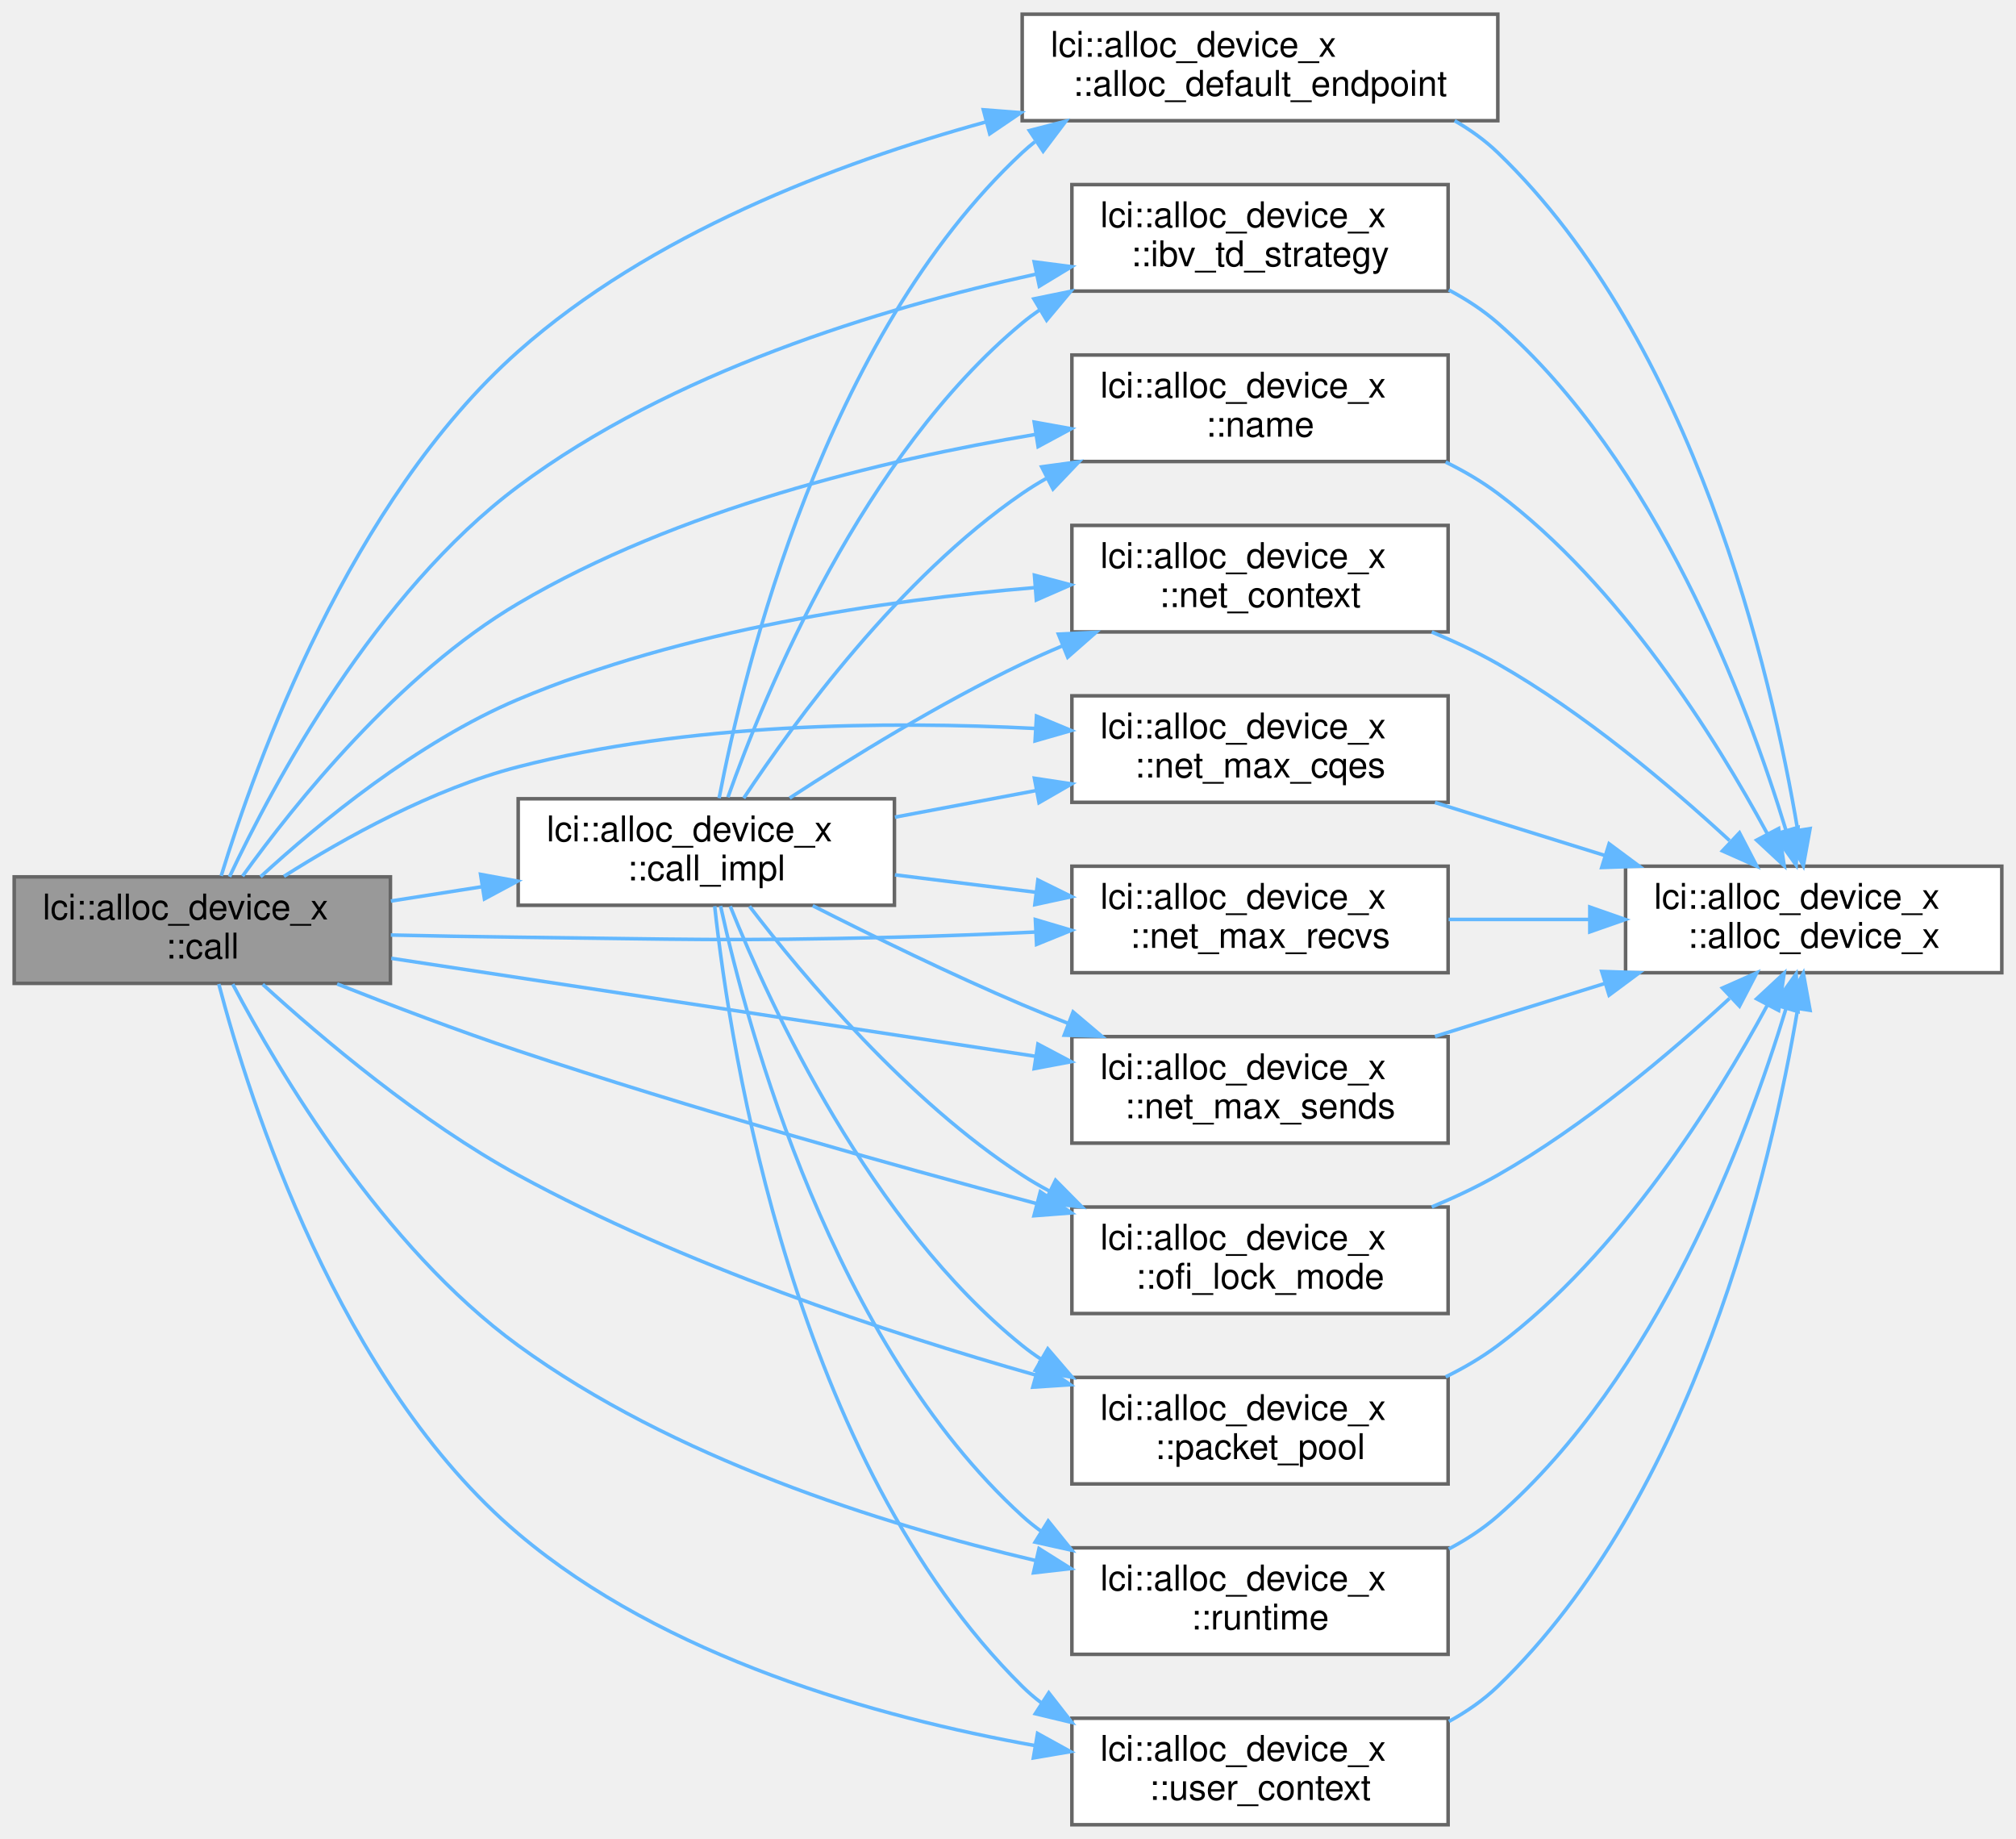
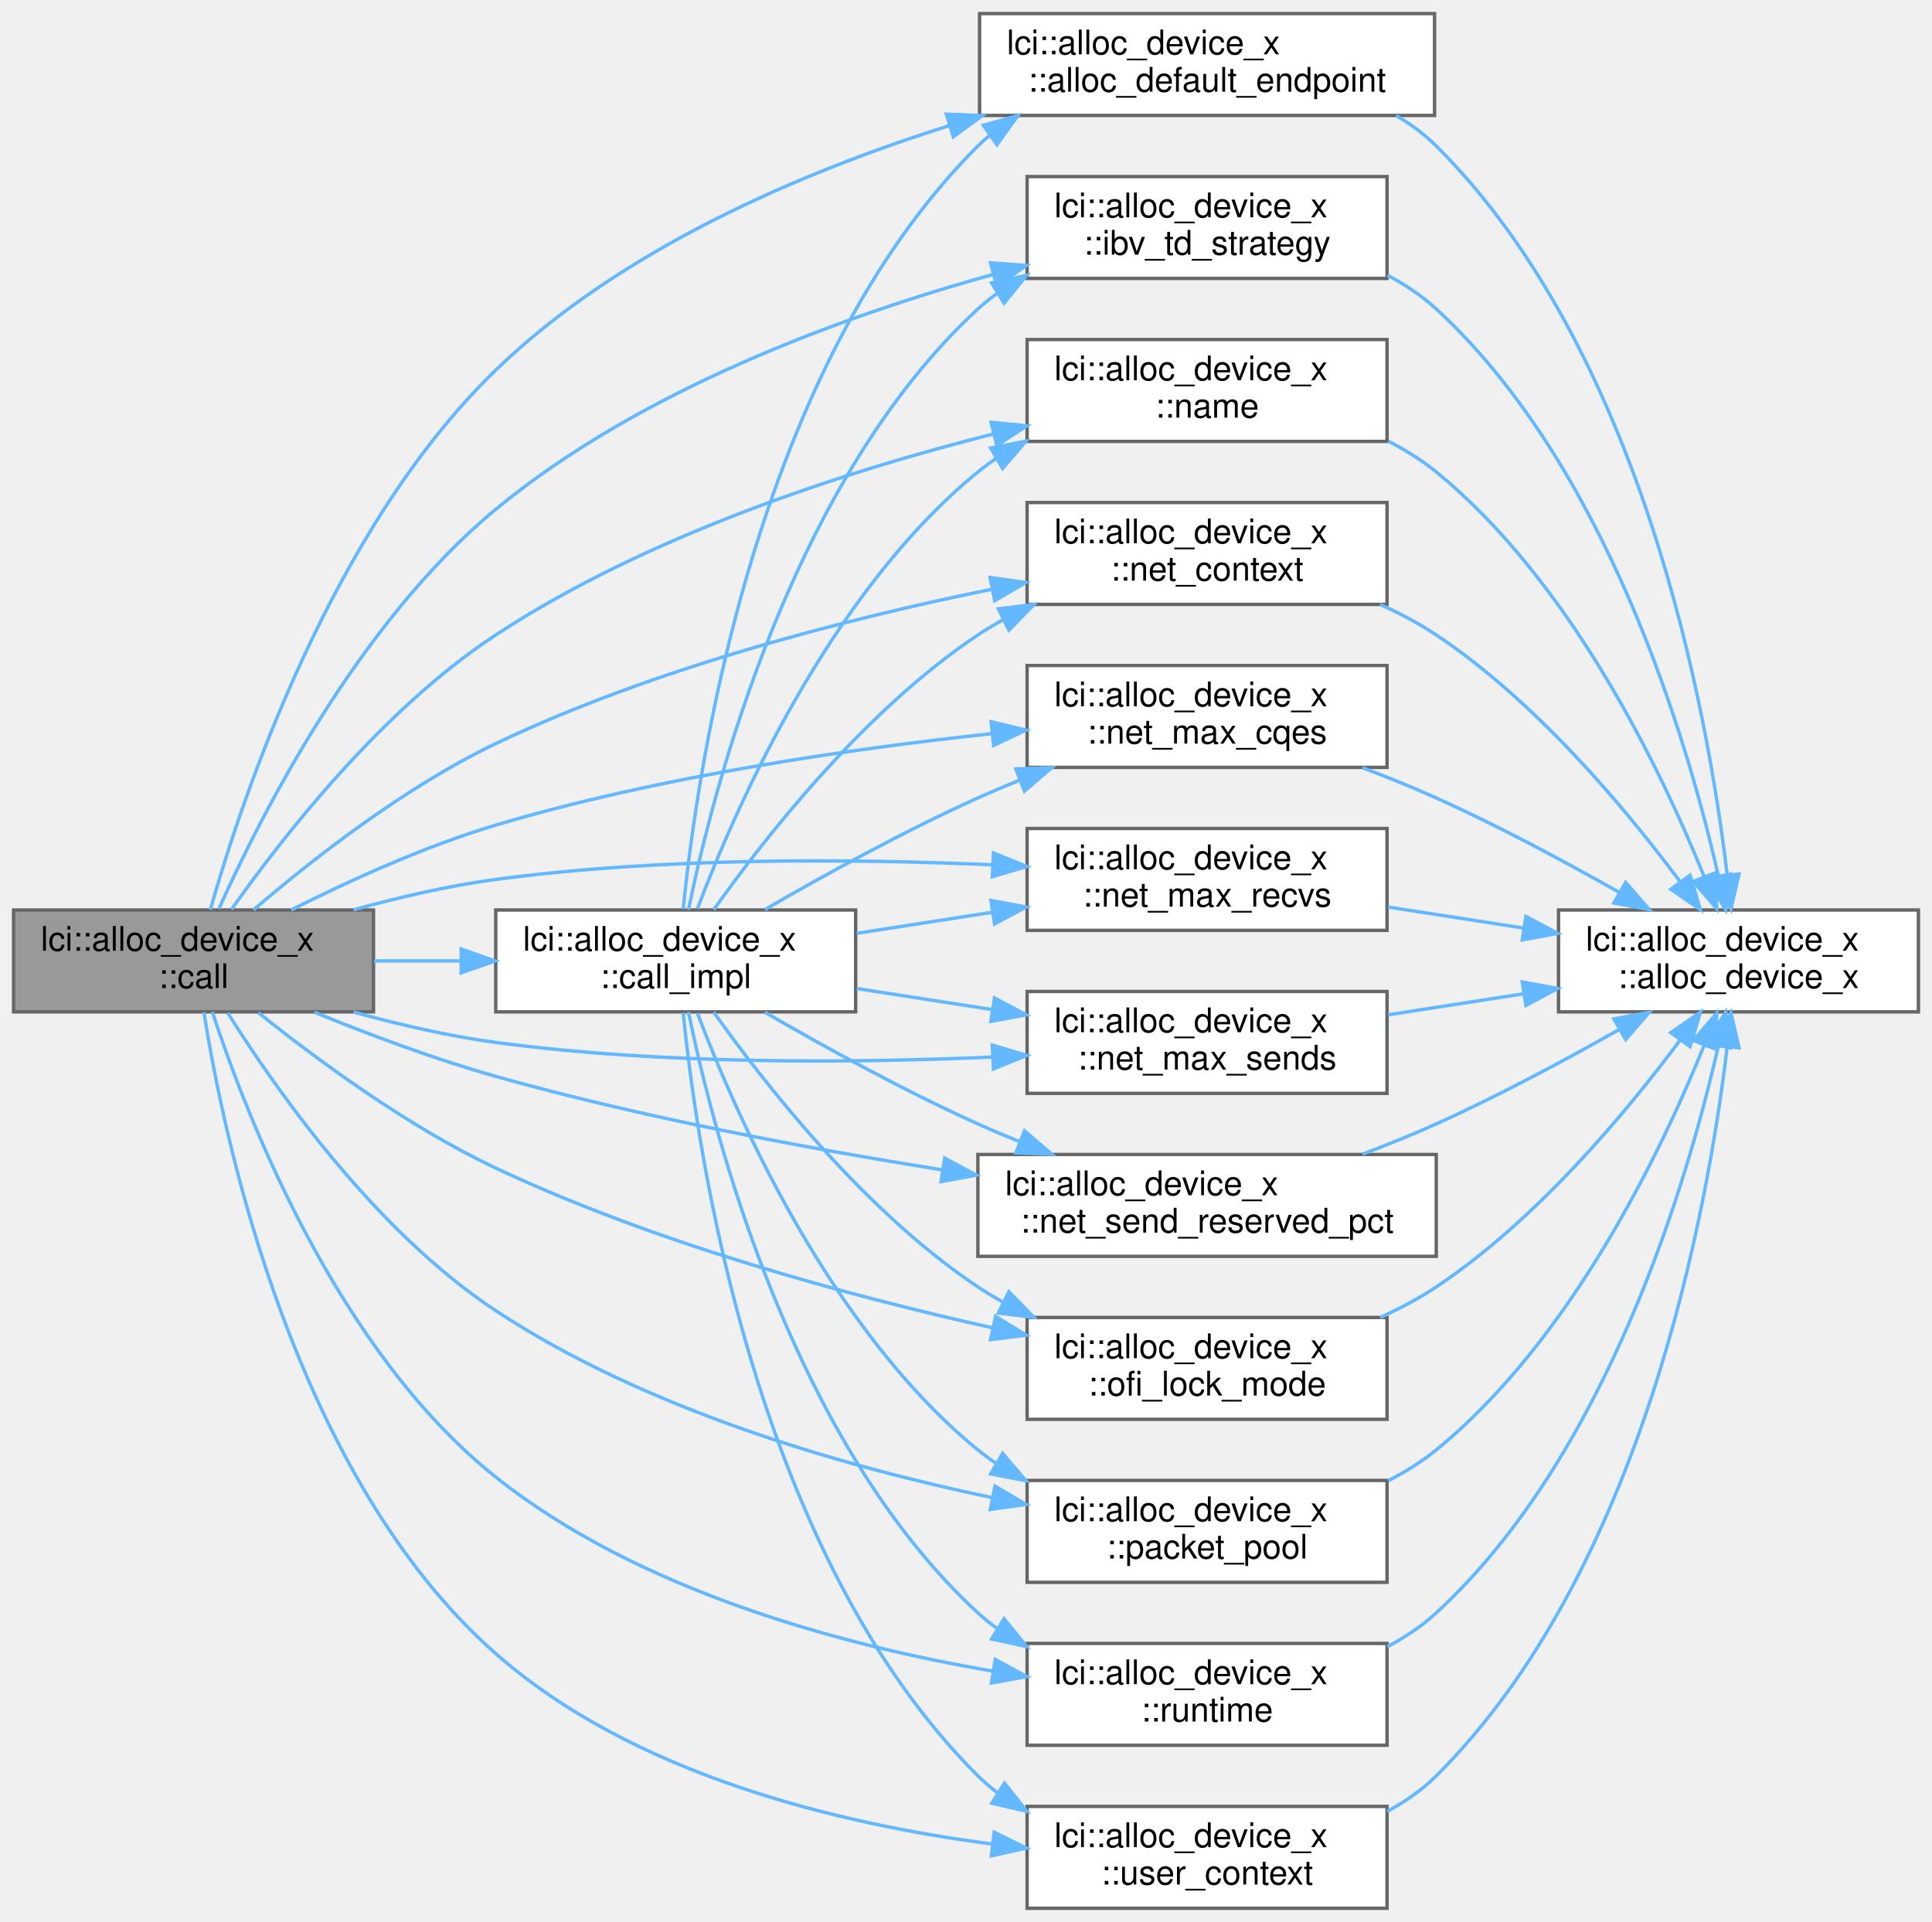
- <svg xmlns="http://www.w3.org/2000/svg" xmlns:xlink="http://www.w3.org/1999/xlink" width="568pt" height="518pt" viewBox="0.00 0.00 568.00 518.00">
-   <g id="graph0" class="graph" transform="scale(1 1) rotate(0) translate(4 514)">
+ <svg xmlns="http://www.w3.org/2000/svg" xmlns:xlink="http://www.w3.org/1999/xlink" width="569pt" height="566pt" viewBox="0.00 0.00 569.00 566.00">
+   <g id="graph0" class="graph" transform="scale(1 1) rotate(0) translate(4 562)">
    <g id="Node000001" class="node">
      <g id="a_Node000001">
        <a xlink:title=" ">
-           <polygon fill="#999999" stroke="#666666" points="106,-267 0,-267 0,-237 106,-237 106,-267" />
-           <text text-anchor="start" x="8" y="-255" font-family="Helvetica,sans-Serif" font-size="10.00">lci::alloc_device_x</text>
-           <text text-anchor="middle" x="53" y="-244" font-family="Helvetica,sans-Serif" font-size="10.00">::call</text>
+           <polygon fill="#999999" stroke="#666666" points="106,-294 0,-294 0,-264 106,-264 106,-294" />
+           <text text-anchor="start" x="8" y="-282" font-family="Helvetica,sans-Serif" font-size="10.00">lci::alloc_device_x</text>
+           <text text-anchor="middle" x="53" y="-271" font-family="Helvetica,sans-Serif" font-size="10.00">::call</text>
        </a>
      </g>
    </g>
    <g id="Node000002" class="node">
      <g id="a_Node000002">
        <a xlink:href="../../d9/d10/classlci_1_1alloc__device__x.html#a0364c3bcc9d35c8c2dadd4a683e13b2b" target="_top" xlink:title=" ">
-           <polygon fill="white" stroke="#666666" points="418,-510 284,-510 284,-480 418,-480 418,-510" />
-           <text text-anchor="start" x="292" y="-498" font-family="Helvetica,sans-Serif" font-size="10.00">lci::alloc_device_x</text>
-           <text text-anchor="middle" x="351" y="-487" font-family="Helvetica,sans-Serif" font-size="10.00">::alloc_default_endpoint</text>
+           <polygon fill="white" stroke="#666666" points="418.5,-558 284.5,-558 284.5,-528 418.5,-528 418.5,-558" />
+           <text text-anchor="start" x="292.5" y="-546" font-family="Helvetica,sans-Serif" font-size="10.00">lci::alloc_device_x</text>
+           <text text-anchor="middle" x="351.5" y="-535" font-family="Helvetica,sans-Serif" font-size="10.00">::alloc_default_endpoint</text>
        </a>
      </g>
    </g>
    <g id="edge1_Node000001_Node000002" class="edge">
      <g id="a_edge1_Node000001_Node000002">
        <a xlink:title=" ">
-           <path fill="none" stroke="#63b8ff" d="M58.32,-267.28C68.04,-299.09 94.61,-372.95 142,-415 179.05,-447.87 231.07,-467.88 273.81,-479.66" />
-           <polygon fill="#63b8ff" stroke="#63b8ff" points="273.06,-483.08 283.62,-482.26 274.85,-476.31 273.06,-483.08" />
+           <path fill="none" stroke="#63b8ff" d="M57.94,-294.07C67.26,-327 93.58,-406.16 142,-453 178.88,-488.68 232.16,-511.34 275.62,-525" />
+           <polygon fill="#63b8ff" stroke="#63b8ff" points="274.72,-528.39 285.3,-527.95 276.76,-521.69 274.72,-528.39" />
        </a>
      </g>
    </g>
    <g id="Node000004" class="node">
      <g id="a_Node000004">
-         <a xlink:href="../../d9/d10/classlci_1_1alloc__device__x.html#ab5d03529820530ecbb0c886ffbba885f" target="_top" xlink:title=" ">
-           <polygon fill="white" stroke="#666666" points="248,-289 142,-289 142,-259 248,-259 248,-289" />
-           <text text-anchor="start" x="150" y="-277" font-family="Helvetica,sans-Serif" font-size="10.00">lci::alloc_device_x</text>
-           <text text-anchor="middle" x="195" y="-266" font-family="Helvetica,sans-Serif" font-size="10.00">::call_impl</text>
+         <a xlink:href="../../d9/d10/classlci_1_1alloc__device__x.html#a2e812c594a7a05b7ef708dbf39e58611" target="_top" xlink:title=" ">
+           <polygon fill="white" stroke="#666666" points="248,-294 142,-294 142,-264 248,-264 248,-294" />
+           <text text-anchor="start" x="150" y="-282" font-family="Helvetica,sans-Serif" font-size="10.00">lci::alloc_device_x</text>
+           <text text-anchor="middle" x="195" y="-271" font-family="Helvetica,sans-Serif" font-size="10.00">::call_impl</text>
        </a>
      </g>
    </g>
    <g id="edge3_Node000001_Node000004" class="edge">
      <g id="a_edge3_Node000001_Node000004">
        <a xlink:title=" ">
-           <path fill="none" stroke="#63b8ff" d="M106.13,-260.19C114.51,-261.51 123.26,-262.88 131.85,-264.23" />
-           <polygon fill="#63b8ff" stroke="#63b8ff" points="131.4,-267.71 141.83,-265.8 132.49,-260.79 131.4,-267.71" />
+           <path fill="none" stroke="#63b8ff" d="M106.13,-279C114.42,-279 123.07,-279 131.57,-279" />
+           <polygon fill="#63b8ff" stroke="#63b8ff" points="131.83,-282.5 141.83,-279 131.83,-275.5 131.83,-282.5" />
        </a>
      </g>
    </g>
    <g id="Node000005" class="node">
      <g id="a_Node000005">
        <a xlink:href="../../d9/d10/classlci_1_1alloc__device__x.html#ad24d73c79259e5dcba473f20adad64cd" target="_top" xlink:title=" ">
-           <polygon fill="white" stroke="#666666" points="404,-462 298,-462 298,-432 404,-432 404,-462" />
-           <text text-anchor="start" x="306" y="-450" font-family="Helvetica,sans-Serif" font-size="10.00">lci::alloc_device_x</text>
-           <text text-anchor="middle" x="351" y="-439" font-family="Helvetica,sans-Serif" font-size="10.00">::ibv_td_strategy</text>
-         </a>
-       </g>
-     </g>
-     <g id="edge25_Node000001_Node000005" class="edge">
-       <g id="a_edge25_Node000001_Node000005">
-         <a xlink:title=" ">
-           <path fill="none" stroke="#63b8ff" d="M60.67,-267.04C72.99,-293.17 101.8,-347 142,-377 185.06,-409.13 243.8,-427.1 287.87,-436.77" />
-           <polygon fill="#63b8ff" stroke="#63b8ff" points="287.38,-440.24 297.89,-438.88 288.83,-433.39 287.38,-440.24" />
+           <polygon fill="white" stroke="#666666" points="404.5,-510 298.5,-510 298.5,-480 404.5,-480 404.5,-510" />
+           <text text-anchor="start" x="306.5" y="-498" font-family="Helvetica,sans-Serif" font-size="10.00">lci::alloc_device_x</text>
+           <text text-anchor="middle" x="351.5" y="-487" font-family="Helvetica,sans-Serif" font-size="10.00">::ibv_td_strategy</text>
+         </a>
+       </g>
+     </g>
+     <g id="edge27_Node000001_Node000005" class="edge">
+       <g id="a_edge27_Node000001_Node000005">
+         <a xlink:title=" ">
+           <path fill="none" stroke="#63b8ff" d="M60.44,-294.28C72.61,-321.47 101.43,-378.51 142,-412 184.6,-447.16 243.97,-468.83 288.46,-481.17" />
+           <polygon fill="#63b8ff" stroke="#63b8ff" points="287.72,-484.6 298.29,-483.82 289.54,-477.84 287.72,-484.6" />
        </a>
      </g>
    </g>
    <g id="Node000006" class="node">
      <g id="a_Node000006">
        <a xlink:href="../../d9/d10/classlci_1_1alloc__device__x.html#a6f0be32f14a934810e8f358b24fe981f" target="_top" xlink:title=" ">
-           <polygon fill="white" stroke="#666666" points="404,-414 298,-414 298,-384 404,-384 404,-414" />
-           <text text-anchor="start" x="306" y="-402" font-family="Helvetica,sans-Serif" font-size="10.00">lci::alloc_device_x</text>
-           <text text-anchor="middle" x="351" y="-391" font-family="Helvetica,sans-Serif" font-size="10.00">::name</text>
-         </a>
-       </g>
-     </g>
-     <g id="edge26_Node000001_Node000006" class="edge">
-       <g id="a_edge26_Node000001_Node000006">
-         <a xlink:title=" ">
-           <path fill="none" stroke="#63b8ff" d="M64.34,-267.2C79.14,-287.75 108.31,-324.12 142,-344 186.82,-370.45 244.47,-384.4 287.7,-391.62" />
-           <polygon fill="#63b8ff" stroke="#63b8ff" points="287.38,-395.11 297.81,-393.23 288.48,-388.2 287.38,-395.11" />
+           <polygon fill="white" stroke="#666666" points="404.5,-462 298.5,-462 298.5,-432 404.5,-432 404.5,-462" />
+           <text text-anchor="start" x="306.5" y="-450" font-family="Helvetica,sans-Serif" font-size="10.00">lci::alloc_device_x</text>
+           <text text-anchor="middle" x="351.5" y="-439" font-family="Helvetica,sans-Serif" font-size="10.00">::name</text>
+         </a>
+       </g>
+     </g>
+     <g id="edge28_Node000001_Node000006" class="edge">
+       <g id="a_edge28_Node000001_Node000006">
+         <a xlink:title=" ">
+           <path fill="none" stroke="#63b8ff" d="M64.16,-294.16C78.95,-315.13 108.35,-352.92 142,-375 186.85,-404.43 245.05,-423.21 288.56,-434.19" />
+           <polygon fill="#63b8ff" stroke="#63b8ff" points="287.9,-437.63 298.45,-436.61 289.57,-430.83 287.9,-437.63" />
        </a>
      </g>
    </g>
    <g id="Node000007" class="node">
      <g id="a_Node000007">
        <a xlink:href="../../d9/d10/classlci_1_1alloc__device__x.html#abeaee68a26587c6b359320ab7cc7def1" target="_top" xlink:title=" ">
-           <polygon fill="white" stroke="#666666" points="404,-366 298,-366 298,-336 404,-336 404,-366" />
-           <text text-anchor="start" x="306" y="-354" font-family="Helvetica,sans-Serif" font-size="10.00">lci::alloc_device_x</text>
-           <text text-anchor="middle" x="351" y="-343" font-family="Helvetica,sans-Serif" font-size="10.00">::net_context</text>
-         </a>
-       </g>
-     </g>
-     <g id="edge27_Node000001_Node000007" class="edge">
-       <g id="a_edge27_Node000001_Node000007">
-         <a xlink:title=" ">
-           <path fill="none" stroke="#63b8ff" d="M69.41,-267.02C85.94,-282.19 113.65,-305.04 142,-317 188.41,-336.57 245.05,-344.93 287.49,-348.47" />
-           <polygon fill="#63b8ff" stroke="#63b8ff" points="287.45,-351.98 297.69,-349.25 287.99,-345 287.45,-351.98" />
+           <polygon fill="white" stroke="#666666" points="404.5,-414 298.5,-414 298.5,-384 404.5,-384 404.5,-414" />
+           <text text-anchor="start" x="306.5" y="-402" font-family="Helvetica,sans-Serif" font-size="10.00">lci::alloc_device_x</text>
+           <text text-anchor="middle" x="351.5" y="-391" font-family="Helvetica,sans-Serif" font-size="10.00">::net_context</text>
+         </a>
+       </g>
+     </g>
+     <g id="edge29_Node000001_Node000007" class="edge">
+       <g id="a_edge29_Node000001_Node000007">
+         <a xlink:title=" ">
+           <path fill="none" stroke="#63b8ff" d="M70.65,-294.03C87.51,-308.5 114.9,-330.05 142,-343 188.65,-365.28 245.57,-379.81 288.14,-388.47" />
+           <polygon fill="#63b8ff" stroke="#63b8ff" points="287.6,-391.93 298.09,-390.44 288.96,-385.07 287.6,-391.93" />
        </a>
      </g>
    </g>
    <g id="Node000008" class="node">
      <g id="a_Node000008">
        <a xlink:href="../../d9/d10/classlci_1_1alloc__device__x.html#acd2e7ade6e7e4c91b3144bd3068ead07" target="_top" xlink:title=" ">
-           <polygon fill="white" stroke="#666666" points="404,-318 298,-318 298,-288 404,-288 404,-318" />
-           <text text-anchor="start" x="306" y="-306" font-family="Helvetica,sans-Serif" font-size="10.00">lci::alloc_device_x</text>
-           <text text-anchor="middle" x="351" y="-295" font-family="Helvetica,sans-Serif" font-size="10.00">::net_max_cqes</text>
-         </a>
-       </g>
-     </g>
-     <g id="edge28_Node000001_Node000008" class="edge">
-       <g id="a_edge28_Node000001_Node000008">
-         <a xlink:title=" ">
-           <path fill="none" stroke="#63b8ff" d="M75.99,-267.14C93.13,-278.01 117.96,-291.79 142,-298 189.82,-310.35 245.89,-310.94 287.76,-308.8" />
-           <polygon fill="#63b8ff" stroke="#63b8ff" points="288.03,-312.29 297.81,-308.22 287.63,-305.3 288.03,-312.29" />
+           <polygon fill="white" stroke="#666666" points="404.5,-366 298.5,-366 298.5,-336 404.5,-336 404.5,-366" />
+           <text text-anchor="start" x="306.5" y="-354" font-family="Helvetica,sans-Serif" font-size="10.00">lci::alloc_device_x</text>
+           <text text-anchor="middle" x="351.5" y="-343" font-family="Helvetica,sans-Serif" font-size="10.00">::net_max_cqes</text>
+         </a>
+       </g>
+     </g>
+     <g id="edge30_Node000001_Node000008" class="edge">
+       <g id="a_edge30_Node000001_Node000008">
+         <a xlink:title=" ">
+           <path fill="none" stroke="#63b8ff" d="M81.77,-294.01C98.72,-302.56 121.09,-312.77 142,-319 189.99,-333.29 246.19,-341.45 288.15,-345.94" />
+           <polygon fill="#63b8ff" stroke="#63b8ff" points="287.91,-349.44 298.22,-346.98 288.63,-342.47 287.91,-349.44" />
        </a>
      </g>
    </g>
    <g id="Node000009" class="node">
      <g id="a_Node000009">
        <a xlink:href="../../d9/d10/classlci_1_1alloc__device__x.html#a4c8c86d9400791bb609b391aef165d68" target="_top" xlink:title=" ">
-           <polygon fill="white" stroke="#666666" points="404,-270 298,-270 298,-240 404,-240 404,-270" />
-           <text text-anchor="start" x="306" y="-258" font-family="Helvetica,sans-Serif" font-size="10.00">lci::alloc_device_x</text>
-           <text text-anchor="middle" x="351" y="-247" font-family="Helvetica,sans-Serif" font-size="10.00">::net_max_recvs</text>
-         </a>
-       </g>
-     </g>
-     <g id="edge29_Node000001_Node000009" class="edge">
-       <g id="a_edge29_Node000001_Node000009">
-         <a xlink:title=" ">
-           <path fill="none" stroke="#63b8ff" d="M106.11,-250.62C117.91,-250.36 130.39,-250.13 142,-250 189.11,-249.46 200.9,-248.85 248,-250 260.8,-250.31 274.49,-250.85 287.55,-251.45" />
-           <polygon fill="#63b8ff" stroke="#63b8ff" points="287.71,-254.97 297.87,-251.95 288.05,-247.97 287.71,-254.97" />
+           <polygon fill="white" stroke="#666666" points="404.5,-318 298.5,-318 298.5,-288 404.5,-288 404.5,-318" />
+           <text text-anchor="start" x="306.5" y="-306" font-family="Helvetica,sans-Serif" font-size="10.00">lci::alloc_device_x</text>
+           <text text-anchor="middle" x="351.5" y="-295" font-family="Helvetica,sans-Serif" font-size="10.00">::net_max_recvs</text>
+         </a>
+       </g>
+     </g>
+     <g id="edge31_Node000001_Node000009" class="edge">
+       <g id="a_edge31_Node000001_Node000009">
+         <a xlink:title=" ">
+           <path fill="none" stroke="#63b8ff" d="M100.11,-294.05C113.47,-297.74 128.19,-301.15 142,-303 190.89,-309.55 246.81,-309.12 288.42,-307.3" />
+           <polygon fill="#63b8ff" stroke="#63b8ff" points="288.58,-310.79 298.41,-306.82 288.25,-303.8 288.58,-310.79" />
        </a>
      </g>
    </g>
    <g id="Node000010" class="node">
      <g id="a_Node000010">
        <a xlink:href="../../d9/d10/classlci_1_1alloc__device__x.html#afe0d1c701b1611f00c3feaa22bd5f0cd" target="_top" xlink:title=" ">
-           <polygon fill="white" stroke="#666666" points="404,-222 298,-222 298,-192 404,-192 404,-222" />
-           <text text-anchor="start" x="306" y="-210" font-family="Helvetica,sans-Serif" font-size="10.00">lci::alloc_device_x</text>
-           <text text-anchor="middle" x="351" y="-199" font-family="Helvetica,sans-Serif" font-size="10.00">::net_max_sends</text>
-         </a>
-       </g>
-     </g>
-     <g id="edge30_Node000001_Node000010" class="edge">
-       <g id="a_edge30_Node000001_Node000010">
-         <a xlink:title=" ">
-           <path fill="none" stroke="#63b8ff" d="M106.24,-244.06C156.91,-236.35 233.83,-224.66 287.68,-216.47" />
-           <polygon fill="#63b8ff" stroke="#63b8ff" points="288.43,-219.9 297.79,-214.94 287.38,-212.98 288.43,-219.9" />
+           <polygon fill="white" stroke="#666666" points="404.5,-270 298.5,-270 298.5,-240 404.5,-240 404.5,-270" />
+           <text text-anchor="start" x="306.5" y="-258" font-family="Helvetica,sans-Serif" font-size="10.00">lci::alloc_device_x</text>
+           <text text-anchor="middle" x="351.5" y="-247" font-family="Helvetica,sans-Serif" font-size="10.00">::net_max_sends</text>
+         </a>
+       </g>
+     </g>
+     <g id="edge32_Node000001_Node000010" class="edge">
+       <g id="a_edge32_Node000001_Node000010">
+         <a xlink:title=" ">
+           <path fill="none" stroke="#63b8ff" d="M100.11,-263.95C113.47,-260.26 128.19,-256.85 142,-255 190.89,-248.45 246.81,-248.88 288.42,-250.7" />
+           <polygon fill="#63b8ff" stroke="#63b8ff" points="288.25,-254.2 298.41,-251.18 288.58,-247.21 288.25,-254.2" />
        </a>
      </g>
    </g>
    <g id="Node000011" class="node">
      <g id="a_Node000011">
-         <a xlink:href="../../d9/d10/classlci_1_1alloc__device__x.html#a7d316853b54b2a870ea35c387c1006e4" target="_top" xlink:title=" ">
-           <polygon fill="white" stroke="#666666" points="404,-174 298,-174 298,-144 404,-144 404,-174" />
-           <text text-anchor="start" x="306" y="-162" font-family="Helvetica,sans-Serif" font-size="10.00">lci::alloc_device_x</text>
-           <text text-anchor="middle" x="351" y="-151" font-family="Helvetica,sans-Serif" font-size="10.00">::ofi_lock_mode</text>
-         </a>
-       </g>
-     </g>
-     <g id="edge31_Node000001_Node000011" class="edge">
-       <g id="a_edge31_Node000001_Node000011">
-         <a xlink:title=" ">
-           <path fill="none" stroke="#63b8ff" d="M90.98,-236.84C106.6,-230.66 125.07,-223.66 142,-218 190.61,-201.75 246.55,-186.05 288.16,-174.94" />
-           <polygon fill="#63b8ff" stroke="#63b8ff" points="289.11,-178.3 297.88,-172.35 287.32,-171.54 289.11,-178.3" />
+         <a xlink:href="../../d9/d10/classlci_1_1alloc__device__x.html#a9dccb87689be3fb6d329abb8111bdf6c" target="_top" xlink:title=" ">
+           <polygon fill="white" stroke="#666666" points="419,-222 284,-222 284,-192 419,-192 419,-222" />
+           <text text-anchor="start" x="292" y="-210" font-family="Helvetica,sans-Serif" font-size="10.00">lci::alloc_device_x</text>
+           <text text-anchor="middle" x="351.5" y="-199" font-family="Helvetica,sans-Serif" font-size="10.00">::net_send_reserved_pct</text>
+         </a>
+       </g>
+     </g>
+     <g id="edge33_Node000001_Node000011" class="edge">
+       <g id="a_edge33_Node000001_Node000011">
+         <a xlink:title=" ">
+           <path fill="none" stroke="#63b8ff" d="M88.6,-263.89C104.61,-257.36 124.03,-250.06 142,-245 184.93,-232.91 233.96,-223.75 273.68,-217.45" />
+           <polygon fill="#63b8ff" stroke="#63b8ff" points="274.23,-220.91 283.57,-215.92 273.15,-213.99 274.23,-220.91" />
        </a>
      </g>
    </g>
    <g id="Node000012" class="node">
      <g id="a_Node000012">
-         <a xlink:href="../../d9/d10/classlci_1_1alloc__device__x.html#a561a0ed83694bc3350a801b629e5bd21" target="_top" xlink:title=" ">
-           <polygon fill="white" stroke="#666666" points="404,-126 298,-126 298,-96 404,-96 404,-126" />
-           <text text-anchor="start" x="306" y="-114" font-family="Helvetica,sans-Serif" font-size="10.00">lci::alloc_device_x</text>
-           <text text-anchor="middle" x="351" y="-103" font-family="Helvetica,sans-Serif" font-size="10.00">::packet_pool</text>
-         </a>
-       </g>
-     </g>
-     <g id="edge32_Node000001_Node000012" class="edge">
-       <g id="a_edge32_Node000001_Node000012">
-         <a xlink:title=" ">
-           <path fill="none" stroke="#63b8ff" d="M70.02,-236.73C86.83,-221.39 114.56,-197.96 142,-183 188.38,-157.72 245.32,-138.74 287.89,-126.64" />
-           <polygon fill="#63b8ff" stroke="#63b8ff" points="288.88,-130 297.56,-123.94 286.99,-123.26 288.88,-130" />
+         <a xlink:href="../../d9/d10/classlci_1_1alloc__device__x.html#a7d316853b54b2a870ea35c387c1006e4" target="_top" xlink:title=" ">
+           <polygon fill="white" stroke="#666666" points="404.5,-174 298.5,-174 298.5,-144 404.5,-144 404.5,-174" />
+           <text text-anchor="start" x="306.5" y="-162" font-family="Helvetica,sans-Serif" font-size="10.00">lci::alloc_device_x</text>
+           <text text-anchor="middle" x="351.5" y="-151" font-family="Helvetica,sans-Serif" font-size="10.00">::ofi_lock_mode</text>
+         </a>
+       </g>
+     </g>
+     <g id="edge34_Node000001_Node000012" class="edge">
+       <g id="a_edge34_Node000001_Node000012">
+         <a xlink:title=" ">
+           <path fill="none" stroke="#63b8ff" d="M72.12,-263.75C89.18,-250.07 115.94,-230.3 142,-218 188.93,-195.85 245.82,-180.44 288.31,-170.94" />
+           <polygon fill="#63b8ff" stroke="#63b8ff" points="289.22,-174.32 298.24,-168.77 287.73,-167.49 289.22,-174.32" />
        </a>
      </g>
    </g>
    <g id="Node000013" class="node">
      <g id="a_Node000013">
-         <a xlink:href="../../d9/d10/classlci_1_1alloc__device__x.html#a56912fff6daa357d714dbbf3bf67af85" target="_top" xlink:title=" ">
-           <polygon fill="white" stroke="#666666" points="404,-78 298,-78 298,-48 404,-48 404,-78" />
-           <text text-anchor="start" x="306" y="-66" font-family="Helvetica,sans-Serif" font-size="10.00">lci::alloc_device_x</text>
-           <text text-anchor="middle" x="351" y="-55" font-family="Helvetica,sans-Serif" font-size="10.00">::runtime</text>
-         </a>
-       </g>
-     </g>
-     <g id="edge33_Node000001_Node000013" class="edge">
-       <g id="a_edge33_Node000001_Node000013">
-         <a xlink:title=" ">
-           <path fill="none" stroke="#63b8ff" d="M61.57,-236.78C74.65,-211.99 103.79,-162.84 142,-135 185.41,-103.38 243.85,-84.77 287.73,-74.43" />
-           <polygon fill="#63b8ff" stroke="#63b8ff" points="288.74,-77.79 297.71,-72.16 287.18,-70.96 288.74,-77.79" />
+         <a xlink:href="../../d9/d10/classlci_1_1alloc__device__x.html#a561a0ed83694bc3350a801b629e5bd21" target="_top" xlink:title=" ">
+           <polygon fill="white" stroke="#666666" points="404.5,-126 298.5,-126 298.5,-96 404.5,-96 404.5,-126" />
+           <text text-anchor="start" x="306.5" y="-114" font-family="Helvetica,sans-Serif" font-size="10.00">lci::alloc_device_x</text>
+           <text text-anchor="middle" x="351.5" y="-103" font-family="Helvetica,sans-Serif" font-size="10.00">::packet_pool</text>
+         </a>
+       </g>
+     </g>
+     <g id="edge35_Node000001_Node000013" class="edge">
+       <g id="a_edge35_Node000001_Node000013">
+         <a xlink:title=" ">
+           <path fill="none" stroke="#63b8ff" d="M63.08,-263.69C77.19,-241.22 106.46,-199.44 142,-176 186.34,-146.76 244.59,-130.06 288.25,-120.93" />
+           <polygon fill="#63b8ff" stroke="#63b8ff" points="289.06,-124.33 298.17,-118.93 287.67,-117.47 289.06,-124.33" />
        </a>
      </g>
    </g>
    <g id="Node000014" class="node">
      <g id="a_Node000014">
+         <a xlink:href="../../d9/d10/classlci_1_1alloc__device__x.html#a56912fff6daa357d714dbbf3bf67af85" target="_top" xlink:title=" ">
+           <polygon fill="white" stroke="#666666" points="404.5,-78 298.5,-78 298.5,-48 404.5,-48 404.5,-78" />
+           <text text-anchor="start" x="306.5" y="-66" font-family="Helvetica,sans-Serif" font-size="10.00">lci::alloc_device_x</text>
+           <text text-anchor="middle" x="351.5" y="-55" font-family="Helvetica,sans-Serif" font-size="10.00">::runtime</text>
+         </a>
+       </g>
+     </g>
+     <g id="edge36_Node000001_Node000014" class="edge">
+       <g id="a_edge36_Node000001_Node000014">
+         <a xlink:title=" ">
+           <path fill="none" stroke="#63b8ff" d="M58.53,-264C68.49,-233.54 95.23,-164.2 142,-127 184.15,-93.47 243.83,-77.44 288.55,-69.82" />
+           <polygon fill="#63b8ff" stroke="#63b8ff" points="289.11,-73.28 298.42,-68.23 287.99,-66.36 289.11,-73.28" />
+         </a>
+       </g>
+     </g>
+     <g id="Node000015" class="node">
+       <g id="a_Node000015">
        <a xlink:href="../../d9/d10/classlci_1_1alloc__device__x.html#a5508f2d5c851ff147e9f8cd40db1ade3" target="_top" xlink:title=" ">
-           <polygon fill="white" stroke="#666666" points="404,-30 298,-30 298,0 404,0 404,-30" />
-           <text text-anchor="start" x="306" y="-18" font-family="Helvetica,sans-Serif" font-size="10.00">lci::alloc_device_x</text>
-           <text text-anchor="middle" x="351" y="-7" font-family="Helvetica,sans-Serif" font-size="10.00">::user_context</text>
-         </a>
-       </g>
-     </g>
-     <g id="edge34_Node000001_Node000014" class="edge">
-       <g id="a_edge34_Node000001_Node000014">
-         <a xlink:title=" ">
-           <path fill="none" stroke="#63b8ff" d="M57.64,-236.82C66.34,-203.75 91.52,-124.73 142,-82 183.19,-47.14 242.82,-30.33 287.69,-22.28" />
-           <polygon fill="#63b8ff" stroke="#63b8ff" points="288.32,-25.72 297.6,-20.6 287.15,-18.82 288.32,-25.72" />
+           <polygon fill="white" stroke="#666666" points="404.5,-30 298.5,-30 298.5,0 404.5,0 404.5,-30" />
+           <text text-anchor="start" x="306.5" y="-18" font-family="Helvetica,sans-Serif" font-size="10.00">lci::alloc_device_x</text>
+           <text text-anchor="middle" x="351.5" y="-7" font-family="Helvetica,sans-Serif" font-size="10.00">::user_context</text>
+         </a>
+       </g>
+     </g>
+     <g id="edge37_Node000001_Node000015" class="edge">
+       <g id="a_edge37_Node000001_Node000015">
+         <a xlink:title=" ">
+           <path fill="none" stroke="#63b8ff" d="M56.06,-263.88C62.02,-226.15 82.8,-127.12 142,-75 182.48,-39.36 242.89,-24.82 288.29,-18.92" />
+           <polygon fill="#63b8ff" stroke="#63b8ff" points="288.8,-22.39 298.31,-17.73 287.97,-15.44 288.8,-22.39" />
        </a>
      </g>
    </g>
    <g id="Node000003" class="node">
      <g id="a_Node000003">
        <a xlink:href="../../d9/d10/classlci_1_1alloc__device__x.html#a12e57dde78668d47808506dbd65f011e" target="_top" xlink:title=" ">
-           <polygon fill="white" stroke="#666666" points="560,-270 454,-270 454,-240 560,-240 560,-270" />
-           <text text-anchor="start" x="462" y="-258" font-family="Helvetica,sans-Serif" font-size="10.00">lci::alloc_device_x</text>
-           <text text-anchor="middle" x="507" y="-247" font-family="Helvetica,sans-Serif" font-size="10.00">::alloc_device_x</text>
+           <polygon fill="white" stroke="#666666" points="561,-294 455,-294 455,-264 561,-264 561,-294" />
+           <text text-anchor="start" x="463" y="-282" font-family="Helvetica,sans-Serif" font-size="10.00">lci::alloc_device_x</text>
+           <text text-anchor="middle" x="508" y="-271" font-family="Helvetica,sans-Serif" font-size="10.00">::alloc_device_x</text>
        </a>
      </g>
    </g>
    <g id="edge2_Node000002_Node000003" class="edge">
      <g id="a_edge2_Node000002_Node000003">
        <a xlink:title=" ">
-           <path fill="none" stroke="#63b8ff" d="M405.84,-479.99C410.26,-477.44 414.4,-474.47 418,-471 473.38,-417.69 495.02,-324.66 502.5,-280.14" />
-           <polygon fill="#63b8ff" stroke="#63b8ff" points="505.98,-280.59 504.08,-270.16 499.06,-279.5 505.98,-280.59" />
+           <path fill="none" stroke="#63b8ff" d="M407.2,-527.97C411.5,-525.43 415.52,-522.46 419,-519 479.71,-458.6 498.9,-352.89 504.66,-304.5" />
+           <polygon fill="#63b8ff" stroke="#63b8ff" points="508.17,-304.6 505.78,-294.28 501.21,-303.84 508.17,-304.6" />
        </a>
      </g>
    </g>
    <g id="edge4_Node000004_Node000002" class="edge">
      <g id="a_edge4_Node000004_Node000002">
        <a xlink:title=" ">
-           <path fill="none" stroke="#63b8ff" d="M198.6,-289.17C205.62,-325.67 228.35,-419.18 284,-471 285.14,-472.06 286.34,-473.08 287.57,-474.06" />
-           <polygon fill="#63b8ff" stroke="#63b8ff" points="286.02,-477.22 296.28,-479.86 289.9,-471.4 286.02,-477.22" />
+           <path fill="none" stroke="#63b8ff" d="M197.22,-294.28C201.37,-336.15 218.56,-453.89 284,-519 285.09,-520.08 286.23,-521.12 287.41,-522.1" />
+           <polygon fill="#63b8ff" stroke="#63b8ff" points="285.6,-525.1 295.8,-527.97 289.61,-519.37 285.6,-525.1" />
        </a>
      </g>
    </g>
    <g id="edge5_Node000004_Node000005" class="edge">
      <g id="a_edge5_Node000004_Node000005">
        <a xlink:title=" ">
-           <path fill="none" stroke="#63b8ff" d="M201.09,-289.43C211.75,-319.4 239.16,-385.76 284,-423 285.55,-424.29 287.17,-425.5 288.85,-426.66" />
-           <polygon fill="#63b8ff" stroke="#63b8ff" points="287.29,-429.81 297.67,-431.93 290.88,-423.8 287.29,-429.81" />
+           <path fill="none" stroke="#63b8ff" d="M198.76,-294.07C206.1,-329.85 229.35,-420.73 284,-471 285.72,-472.59 287.56,-474.07 289.49,-475.46" />
+           <polygon fill="#63b8ff" stroke="#63b8ff" points="288.04,-478.68 298.39,-480.94 291.71,-472.72 288.04,-478.68" />
        </a>
      </g>
    </g>
    <g id="edge7_Node000004_Node000006" class="edge">
      <g id="a_edge7_Node000004_Node000006">
        <a xlink:title=" ">
-           <path fill="none" stroke="#63b8ff" d="M205.54,-289.16C220,-311 249.48,-351.31 284,-375 286.16,-376.48 288.41,-377.88 290.74,-379.2" />
-           <polygon fill="#63b8ff" stroke="#63b8ff" points="289.49,-382.5 299.99,-383.93 292.68,-376.26 289.49,-382.5" />
+           <path fill="none" stroke="#63b8ff" d="M201.4,-294.38C212.42,-323.56 240.18,-387.26 284,-423 285.74,-424.42 287.57,-425.76 289.47,-427.02" />
+           <polygon fill="#63b8ff" stroke="#63b8ff" points="287.76,-430.08 298.16,-432.08 291.28,-424.03 287.76,-430.08" />
        </a>
      </g>
    </g>
    <g id="edge9_Node000004_Node000007" class="edge">
      <g id="a_edge9_Node000004_Node000007">
        <a xlink:title=" ">
-           <path fill="none" stroke="#63b8ff" d="M218.48,-289.2C235.88,-300.55 260.82,-315.94 284,-327 287.61,-328.72 291.38,-330.4 295.21,-332.01" />
-           <polygon fill="#63b8ff" stroke="#63b8ff" points="294.2,-335.38 304.79,-335.88 296.82,-328.89 294.2,-335.38" />
+           <path fill="none" stroke="#63b8ff" d="M206.2,-294.09C221.04,-314.99 250.51,-352.69 284,-375 286.39,-376.59 288.91,-378.1 291.5,-379.52" />
+           <polygon fill="#63b8ff" stroke="#63b8ff" points="290.03,-382.69 300.54,-384 293.14,-376.42 290.03,-382.69" />
        </a>
      </g>
    </g>
    <g id="edge11_Node000004_Node000008" class="edge">
      <g id="a_edge11_Node000004_Node000008">
        <a xlink:title=" ">
-           <path fill="none" stroke="#63b8ff" d="M248.14,-283.82C260.93,-286.23 274.75,-288.83 287.96,-291.32" />
-           <polygon fill="#63b8ff" stroke="#63b8ff" points="287.44,-294.78 297.92,-293.19 288.74,-287.9 287.44,-294.78" />
+           <path fill="none" stroke="#63b8ff" d="M221.27,-294.13C238.58,-304.16 262.26,-317.22 284,-327 288.01,-328.81 292.2,-330.58 296.45,-332.29" />
+           <polygon fill="#63b8ff" stroke="#63b8ff" points="295.18,-335.55 305.77,-335.92 297.72,-329.03 295.18,-335.55" />
        </a>
      </g>
    </g>
    <g id="edge13_Node000004_Node000009" class="edge">
      <g id="a_edge13_Node000004_Node000009">
        <a xlink:title=" ">
-           <path fill="none" stroke="#63b8ff" d="M248.14,-267.57C260.93,-265.99 274.75,-264.28 287.96,-262.65" />
-           <polygon fill="#63b8ff" stroke="#63b8ff" points="288.42,-266.12 297.92,-261.43 287.56,-259.18 288.42,-266.12" />
+           <path fill="none" stroke="#63b8ff" d="M248.31,-287.13C261.14,-289.12 275.01,-291.27 288.26,-293.33" />
+           <polygon fill="#63b8ff" stroke="#63b8ff" points="287.83,-296.81 298.25,-294.88 288.9,-289.89 287.83,-296.81" />
        </a>
      </g>
    </g>
    <g id="edge15_Node000004_Node000010" class="edge">
      <g id="a_edge15_Node000004_Node000010">
        <a xlink:title=" ">
-           <path fill="none" stroke="#63b8ff" d="M224.98,-258.88C241.97,-250.26 263.97,-239.51 284,-231 288.15,-229.24 292.48,-227.48 296.85,-225.77" />
-           <polygon fill="#63b8ff" stroke="#63b8ff" points="298.34,-228.95 306.43,-222.1 295.84,-222.41 298.34,-228.95" />
+           <path fill="none" stroke="#63b8ff" d="M248.31,-270.87C261.14,-268.88 275.01,-266.73 288.26,-264.67" />
+           <polygon fill="#63b8ff" stroke="#63b8ff" points="288.9,-268.11 298.25,-263.12 287.83,-261.19 288.9,-268.11" />
        </a>
      </g>
    </g>
    <g id="edge17_Node000004_Node000011" class="edge">
      <g id="a_edge17_Node000004_Node000011">
        <a xlink:title=" ">
-           <path fill="none" stroke="#63b8ff" d="M207.16,-258.72C222.46,-238.77 251.73,-203.93 284,-183 286.45,-181.41 289.01,-179.91 291.65,-178.5" />
-           <polygon fill="#63b8ff" stroke="#63b8ff" points="293.4,-181.54 300.85,-174.01 290.33,-175.25 293.4,-181.54" />
+           <path fill="none" stroke="#63b8ff" d="M221.27,-263.87C238.58,-253.84 262.26,-240.78 284,-231 288.01,-229.19 292.2,-227.42 296.45,-225.71" />
+           <polygon fill="#63b8ff" stroke="#63b8ff" points="297.72,-228.97 305.77,-222.08 295.18,-222.45 297.72,-228.97" />
        </a>
      </g>
    </g>
    <g id="edge19_Node000004_Node000012" class="edge">
      <g id="a_edge19_Node000004_Node000012">
        <a xlink:title=" ">
-           <path fill="none" stroke="#63b8ff" d="M201.74,-258.73C213.14,-230.38 241.28,-169.38 284,-135 285.74,-133.6 287.56,-132.28 289.45,-131.04" />
-           <polygon fill="#63b8ff" stroke="#63b8ff" points="291.21,-134.06 298.11,-126.03 287.7,-128 291.21,-134.06" />
+           <path fill="none" stroke="#63b8ff" d="M206.2,-263.91C221.04,-243.01 250.51,-205.31 284,-183 286.39,-181.41 288.91,-179.9 291.5,-178.48" />
+           <polygon fill="#63b8ff" stroke="#63b8ff" points="293.14,-181.58 300.54,-174 290.03,-175.31 293.14,-181.58" />
        </a>
      </g>
    </g>
    <g id="edge21_Node000004_Node000013" class="edge">
      <g id="a_edge21_Node000004_Node000013">
        <a xlink:title=" ">
-           <path fill="none" stroke="#63b8ff" d="M199.01,-258.81C206.74,-223.61 230.6,-135.74 284,-87 285.68,-85.46 287.47,-84.02 289.34,-82.67" />
-           <polygon fill="#63b8ff" stroke="#63b8ff" points="291.33,-85.56 297.99,-77.32 287.64,-79.61 291.33,-85.56" />
+           <path fill="none" stroke="#63b8ff" d="M201.4,-263.62C212.42,-234.44 240.18,-170.74 284,-135 285.74,-133.58 287.57,-132.24 289.47,-130.98" />
+           <polygon fill="#63b8ff" stroke="#63b8ff" points="291.28,-133.97 298.16,-125.92 287.76,-127.92 291.28,-133.97" />
        </a>
      </g>
    </g>
    <g id="edge23_Node000004_Node000014" class="edge">
      <g id="a_edge23_Node000004_Node000014">
        <a xlink:title=" ">
-           <path fill="none" stroke="#63b8ff" d="M197.36,-258.74C201.85,-217.5 219.77,-102.62 284,-39 285.65,-37.36 287.43,-35.83 289.3,-34.41" />
-           <polygon fill="#63b8ff" stroke="#63b8ff" points="291.49,-37.16 298,-28.81 287.7,-31.28 291.49,-37.16" />
+           <path fill="none" stroke="#63b8ff" d="M198.76,-263.93C206.1,-228.15 229.35,-137.27 284,-87 285.72,-85.41 287.56,-83.93 289.49,-82.54" />
+           <polygon fill="#63b8ff" stroke="#63b8ff" points="291.71,-85.28 298.39,-77.06 288.04,-79.32 291.71,-85.28" />
+         </a>
+       </g>
+     </g>
+     <g id="edge25_Node000004_Node000015" class="edge">
+       <g id="a_edge25_Node000004_Node000015">
+         <a xlink:title=" ">
+           <path fill="none" stroke="#63b8ff" d="M197.22,-263.72C201.37,-221.85 218.56,-104.11 284,-39 285.83,-37.18 287.8,-35.5 289.89,-33.95" />
+           <polygon fill="#63b8ff" stroke="#63b8ff" points="291.83,-36.86 298.41,-28.56 288.09,-30.94 291.83,-36.86" />
        </a>
      </g>
    </g>
    <g id="edge6_Node000005_Node000003" class="edge">
      <g id="a_edge6_Node000005_Node000003">
        <a xlink:title=" ">
-           <path fill="none" stroke="#63b8ff" d="M404.18,-432.32C409.15,-429.7 413.87,-426.61 418,-423 462.67,-383.94 488.06,-316.62 499.17,-280.19" />
-           <polygon fill="#63b8ff" stroke="#63b8ff" points="502.6,-280.94 502.05,-270.35 495.88,-278.97 502.6,-280.94" />
+           <path fill="none" stroke="#63b8ff" d="M404.61,-480.94C409.83,-478.19 414.75,-474.91 419,-471 469.16,-424.85 492.88,-344.49 502.1,-303.93" />
+           <polygon fill="#63b8ff" stroke="#63b8ff" points="505.54,-304.58 504.24,-294.07 498.7,-303.1 505.54,-304.58" />
        </a>
      </g>
    </g>
    <g id="edge8_Node000006_Node000003" class="edge">
      <g id="a_edge8_Node000006_Node000003">
        <a xlink:title=" ">
-           <path fill="none" stroke="#63b8ff" d="M403.31,-383.84C408.51,-381.3 413.51,-378.36 418,-375 452.42,-349.19 479.3,-306.17 493.88,-279.26" />
-           <polygon fill="#63b8ff" stroke="#63b8ff" points="497.13,-280.62 498.69,-270.14 490.93,-277.35 497.13,-280.62" />
+           <path fill="none" stroke="#63b8ff" d="M404.84,-432.08C409.89,-429.5 414.72,-426.49 419,-423 458.54,-390.75 485.01,-335.73 497.89,-303.86" />
+           <polygon fill="#63b8ff" stroke="#63b8ff" points="501.21,-304.96 501.6,-294.38 494.7,-302.42 501.21,-304.96" />
        </a>
      </g>
    </g>
    <g id="edge10_Node000007_Node000003" class="edge">
      <g id="a_edge10_Node000007_Node000003">
        <a xlink:title=" ">
-           <path fill="none" stroke="#63b8ff" d="M399.39,-335.98C405.8,-333.31 412.17,-330.32 418,-327 442.18,-313.24 466.41,-292.81 483.3,-277.22" />
-           <polygon fill="#63b8ff" stroke="#63b8ff" points="486.09,-279.41 490.98,-270.01 481.29,-274.31 486.09,-279.41" />
+           <path fill="none" stroke="#63b8ff" d="M402.46,-384C408.24,-381.39 413.89,-378.4 419,-375 448.44,-355.39 474.76,-323.9 490.78,-302.37" />
+           <polygon fill="#63b8ff" stroke="#63b8ff" points="493.75,-304.24 496.8,-294.09 488.09,-300.12 493.75,-304.24" />
        </a>
      </g>
    </g>
    <g id="edge12_Node000008_Node000003" class="edge">
      <g id="a_edge12_Node000008_Node000003">
        <a xlink:title=" ">
-           <path fill="none" stroke="#63b8ff" d="M400.3,-287.94C415.5,-283.21 432.43,-277.93 448.21,-273.01" />
-           <polygon fill="#63b8ff" stroke="#63b8ff" points="449.36,-276.32 457.87,-270 447.28,-269.64 449.36,-276.32" />
+           <path fill="none" stroke="#63b8ff" d="M397.23,-335.92C404.58,-333.14 412.06,-330.12 419,-327 437.17,-318.82 456.7,-308.35 472.73,-299.28" />
+           <polygon fill="#63b8ff" stroke="#63b8ff" points="474.79,-302.14 481.73,-294.13 471.31,-296.06 474.79,-302.14" />
        </a>
      </g>
    </g>
    <g id="edge14_Node000009_Node000003" class="edge">
      <g id="a_edge14_Node000009_Node000003">
        <a xlink:title=" ">
-           <path fill="none" stroke="#63b8ff" d="M404.14,-255C416.81,-255 430.48,-255 443.57,-255" />
-           <polygon fill="#63b8ff" stroke="#63b8ff" points="443.92,-258.5 453.92,-255 443.92,-251.5 443.92,-258.5" />
+           <path fill="none" stroke="#63b8ff" d="M404.81,-294.87C417.64,-292.88 431.51,-290.73 444.76,-288.67" />
+           <polygon fill="#63b8ff" stroke="#63b8ff" points="445.4,-292.11 454.75,-287.12 444.33,-285.19 445.4,-292.11" />
        </a>
      </g>
    </g>
    <g id="edge16_Node000010_Node000003" class="edge">
      <g id="a_edge16_Node000010_Node000003">
        <a xlink:title=" ">
-           <path fill="none" stroke="#63b8ff" d="M400.3,-222.06C415.5,-226.79 432.43,-232.07 448.21,-236.99" />
-           <polygon fill="#63b8ff" stroke="#63b8ff" points="447.28,-240.36 457.87,-240 449.36,-233.68 447.28,-240.36" />
+           <path fill="none" stroke="#63b8ff" d="M404.81,-263.13C417.64,-265.12 431.51,-267.27 444.76,-269.33" />
+           <polygon fill="#63b8ff" stroke="#63b8ff" points="444.33,-272.81 454.75,-270.88 445.4,-265.89 444.33,-272.81" />
        </a>
      </g>
    </g>
    <g id="edge18_Node000011_Node000003" class="edge">
      <g id="a_edge18_Node000011_Node000003">
        <a xlink:title=" ">
-           <path fill="none" stroke="#63b8ff" d="M399.39,-174.02C405.8,-176.69 412.17,-179.68 418,-183 442.18,-196.76 466.41,-217.19 483.3,-232.78" />
-           <polygon fill="#63b8ff" stroke="#63b8ff" points="481.29,-235.69 490.98,-239.99 486.09,-230.59 481.29,-235.69" />
+           <path fill="none" stroke="#63b8ff" d="M397.23,-222.08C404.58,-224.86 412.06,-227.88 419,-231 437.17,-239.18 456.7,-249.65 472.73,-258.72" />
+           <polygon fill="#63b8ff" stroke="#63b8ff" points="471.31,-261.94 481.73,-263.87 474.79,-255.86 471.31,-261.94" />
        </a>
      </g>
    </g>
    <g id="edge20_Node000012_Node000003" class="edge">
      <g id="a_edge20_Node000012_Node000003">
        <a xlink:title=" ">
-           <path fill="none" stroke="#63b8ff" d="M403.31,-126.16C408.51,-128.7 413.51,-131.64 418,-135 452.42,-160.81 479.3,-203.83 493.88,-230.74" />
-           <polygon fill="#63b8ff" stroke="#63b8ff" points="490.93,-232.65 498.69,-239.86 497.13,-229.38 490.93,-232.65" />
+           <path fill="none" stroke="#63b8ff" d="M402.46,-174C408.24,-176.61 413.89,-179.6 419,-183 448.44,-202.61 474.76,-234.1 490.78,-255.63" />
+           <polygon fill="#63b8ff" stroke="#63b8ff" points="488.09,-257.88 496.8,-263.91 493.75,-253.76 488.09,-257.88" />
        </a>
      </g>
    </g>
    <g id="edge22_Node000013_Node000003" class="edge">
      <g id="a_edge22_Node000013_Node000003">
        <a xlink:title=" ">
-           <path fill="none" stroke="#63b8ff" d="M404.18,-77.68C409.15,-80.3 413.87,-83.39 418,-87 462.67,-126.06 488.06,-193.38 499.17,-229.81" />
-           <polygon fill="#63b8ff" stroke="#63b8ff" points="495.88,-231.03 502.05,-239.65 502.6,-229.06 495.88,-231.03" />
+           <path fill="none" stroke="#63b8ff" d="M404.84,-125.92C409.89,-128.5 414.72,-131.51 419,-135 458.54,-167.25 485.01,-222.27 497.89,-254.14" />
+           <polygon fill="#63b8ff" stroke="#63b8ff" points="494.7,-255.58 501.6,-263.62 501.21,-253.04 494.7,-255.58" />
        </a>
      </g>
    </g>
    <g id="edge24_Node000014_Node000003" class="edge">
      <g id="a_edge24_Node000014_Node000003">
        <a xlink:title=" ">
-           <path fill="none" stroke="#63b8ff" d="M404.22,-29.1C409.24,-31.84 413.96,-35.11 418,-39 473.38,-92.31 495.02,-185.34 502.5,-229.86" />
-           <polygon fill="#63b8ff" stroke="#63b8ff" points="499.06,-230.5 504.08,-239.84 505.98,-229.41 499.06,-230.5" />
+           <path fill="none" stroke="#63b8ff" d="M404.61,-77.06C409.83,-79.81 414.75,-83.09 419,-87 469.16,-133.15 492.88,-213.51 502.1,-254.07" />
+           <polygon fill="#63b8ff" stroke="#63b8ff" points="498.7,-254.9 504.24,-263.93 505.54,-253.42 498.7,-254.9" />
+         </a>
+       </g>
+     </g>
+     <g id="edge26_Node000015_Node000003" class="edge">
+       <g id="a_edge26_Node000015_Node000003">
+         <a xlink:title=" ">
+           <path fill="none" stroke="#63b8ff" d="M404.59,-28.56C409.88,-31.4 414.82,-34.84 419,-39 479.71,-99.4 498.9,-205.11 504.66,-253.5" />
+           <polygon fill="#63b8ff" stroke="#63b8ff" points="501.21,-254.16 505.78,-263.72 508.17,-253.4 501.21,-254.16" />
        </a>
      </g>
    </g>
  </g>
</svg>
